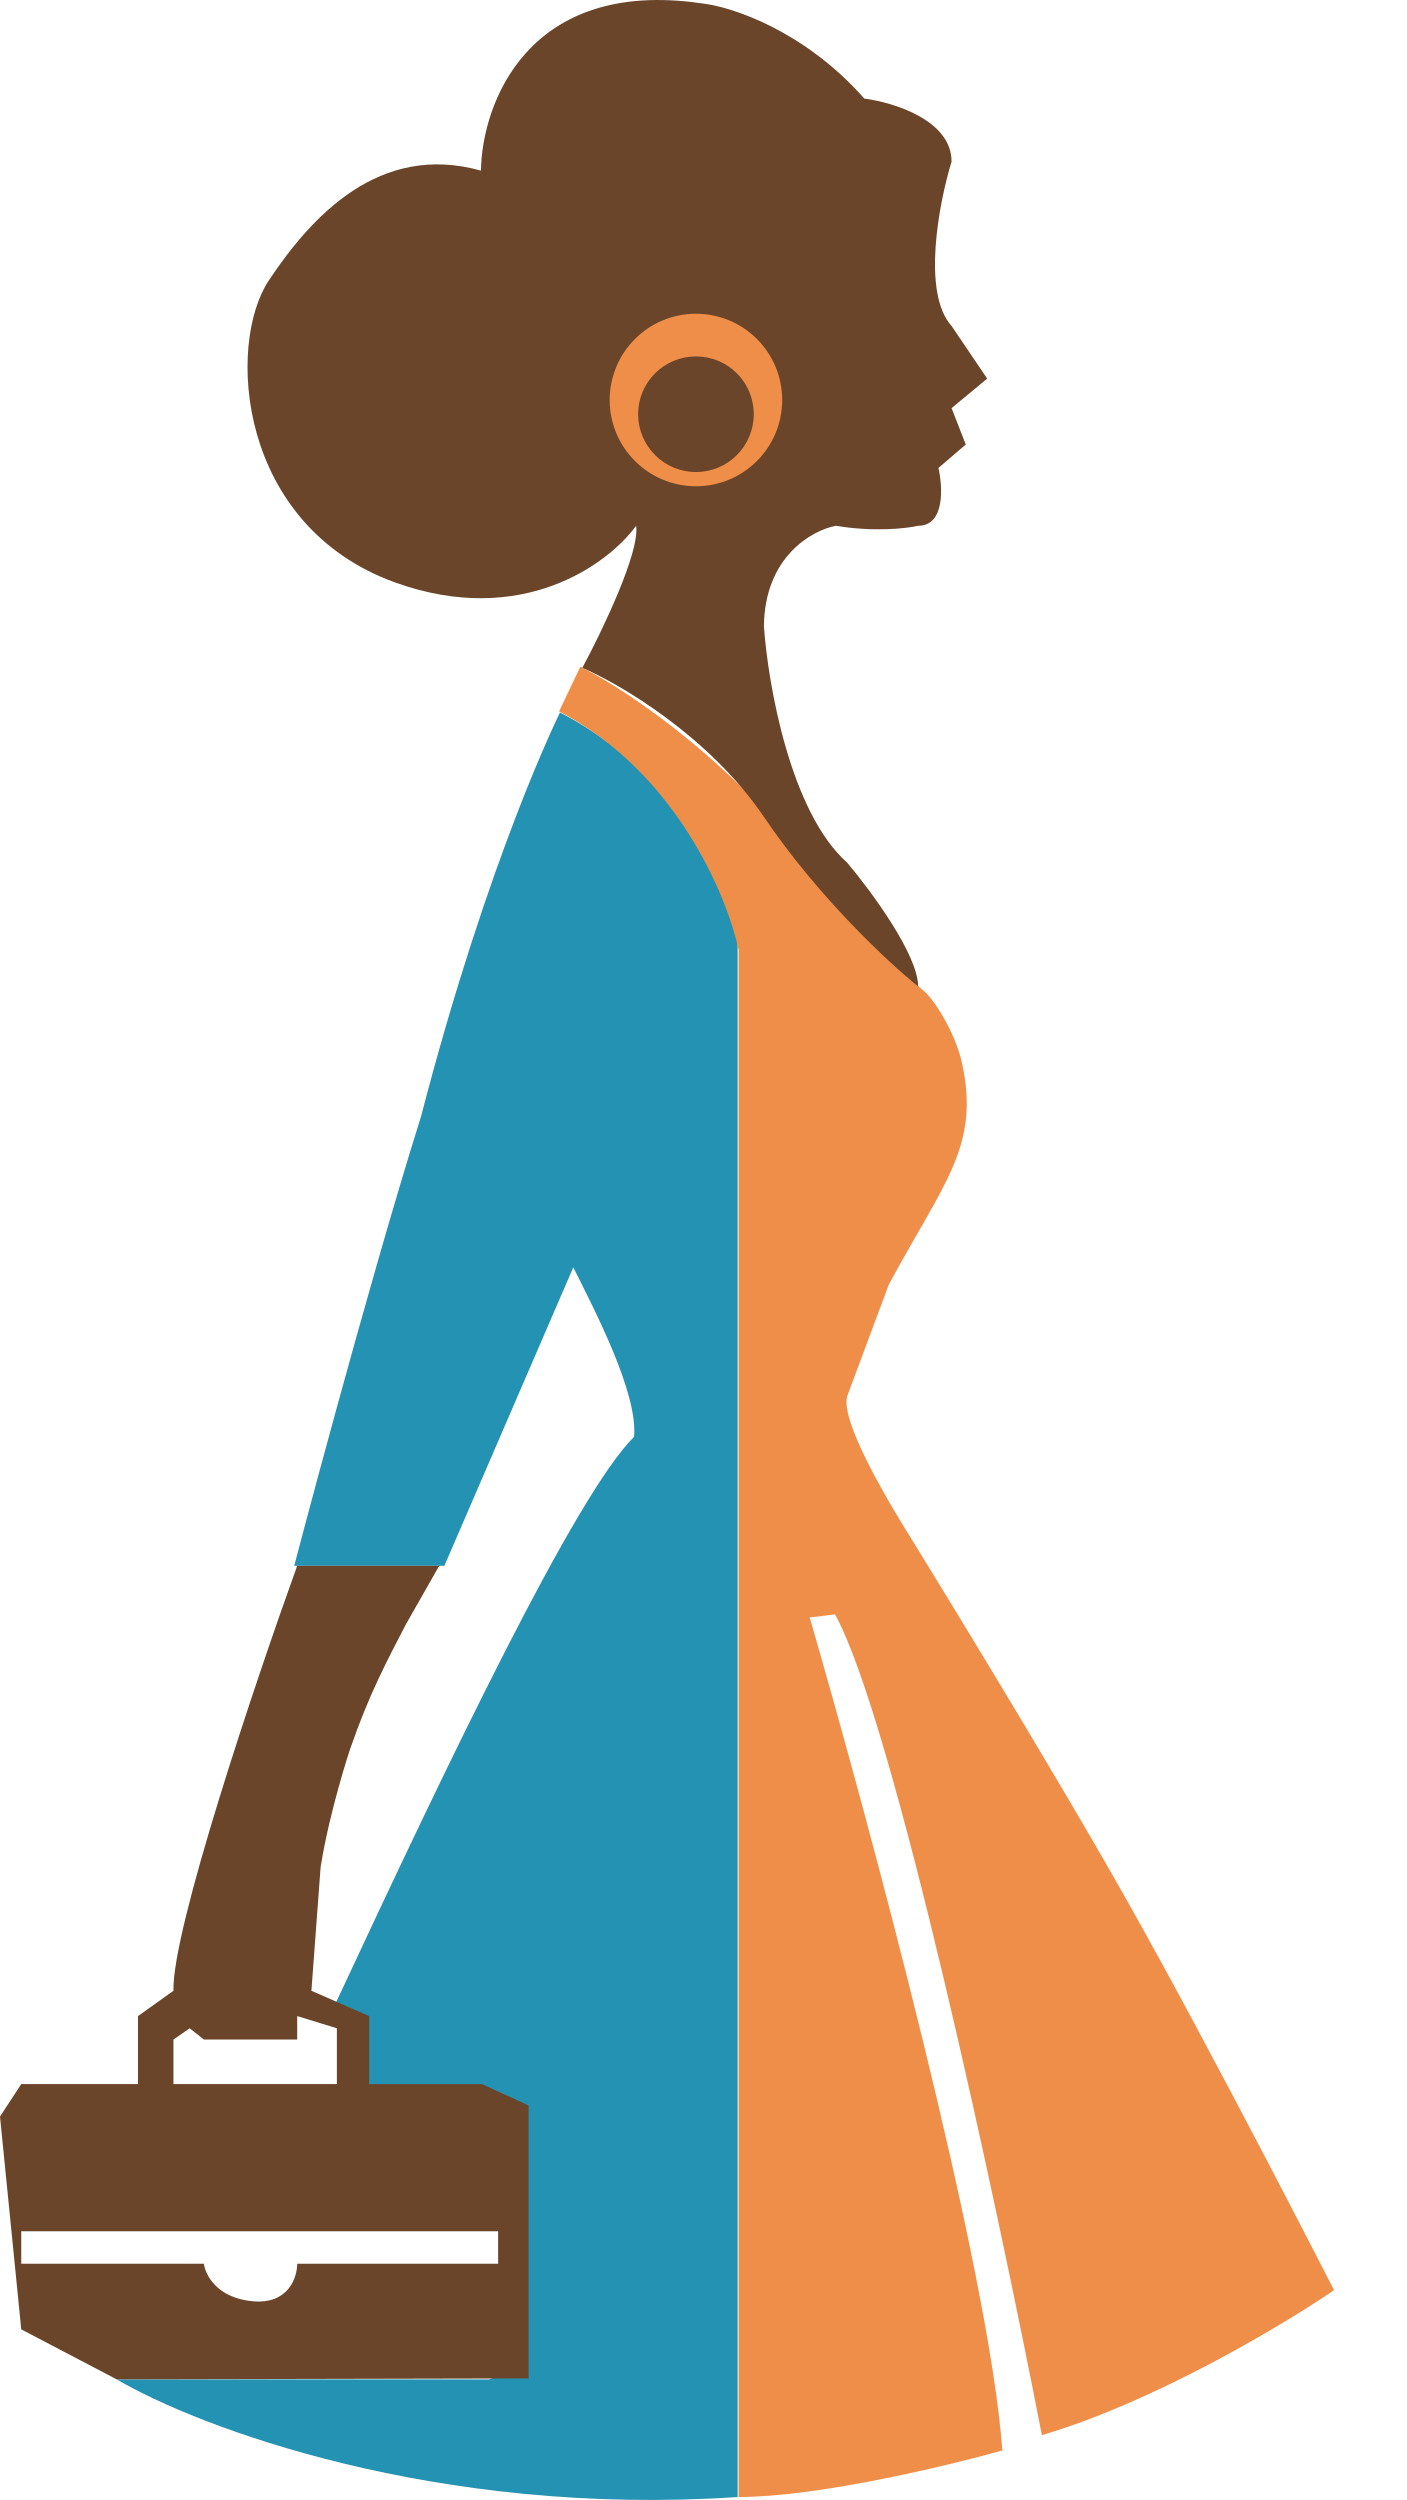
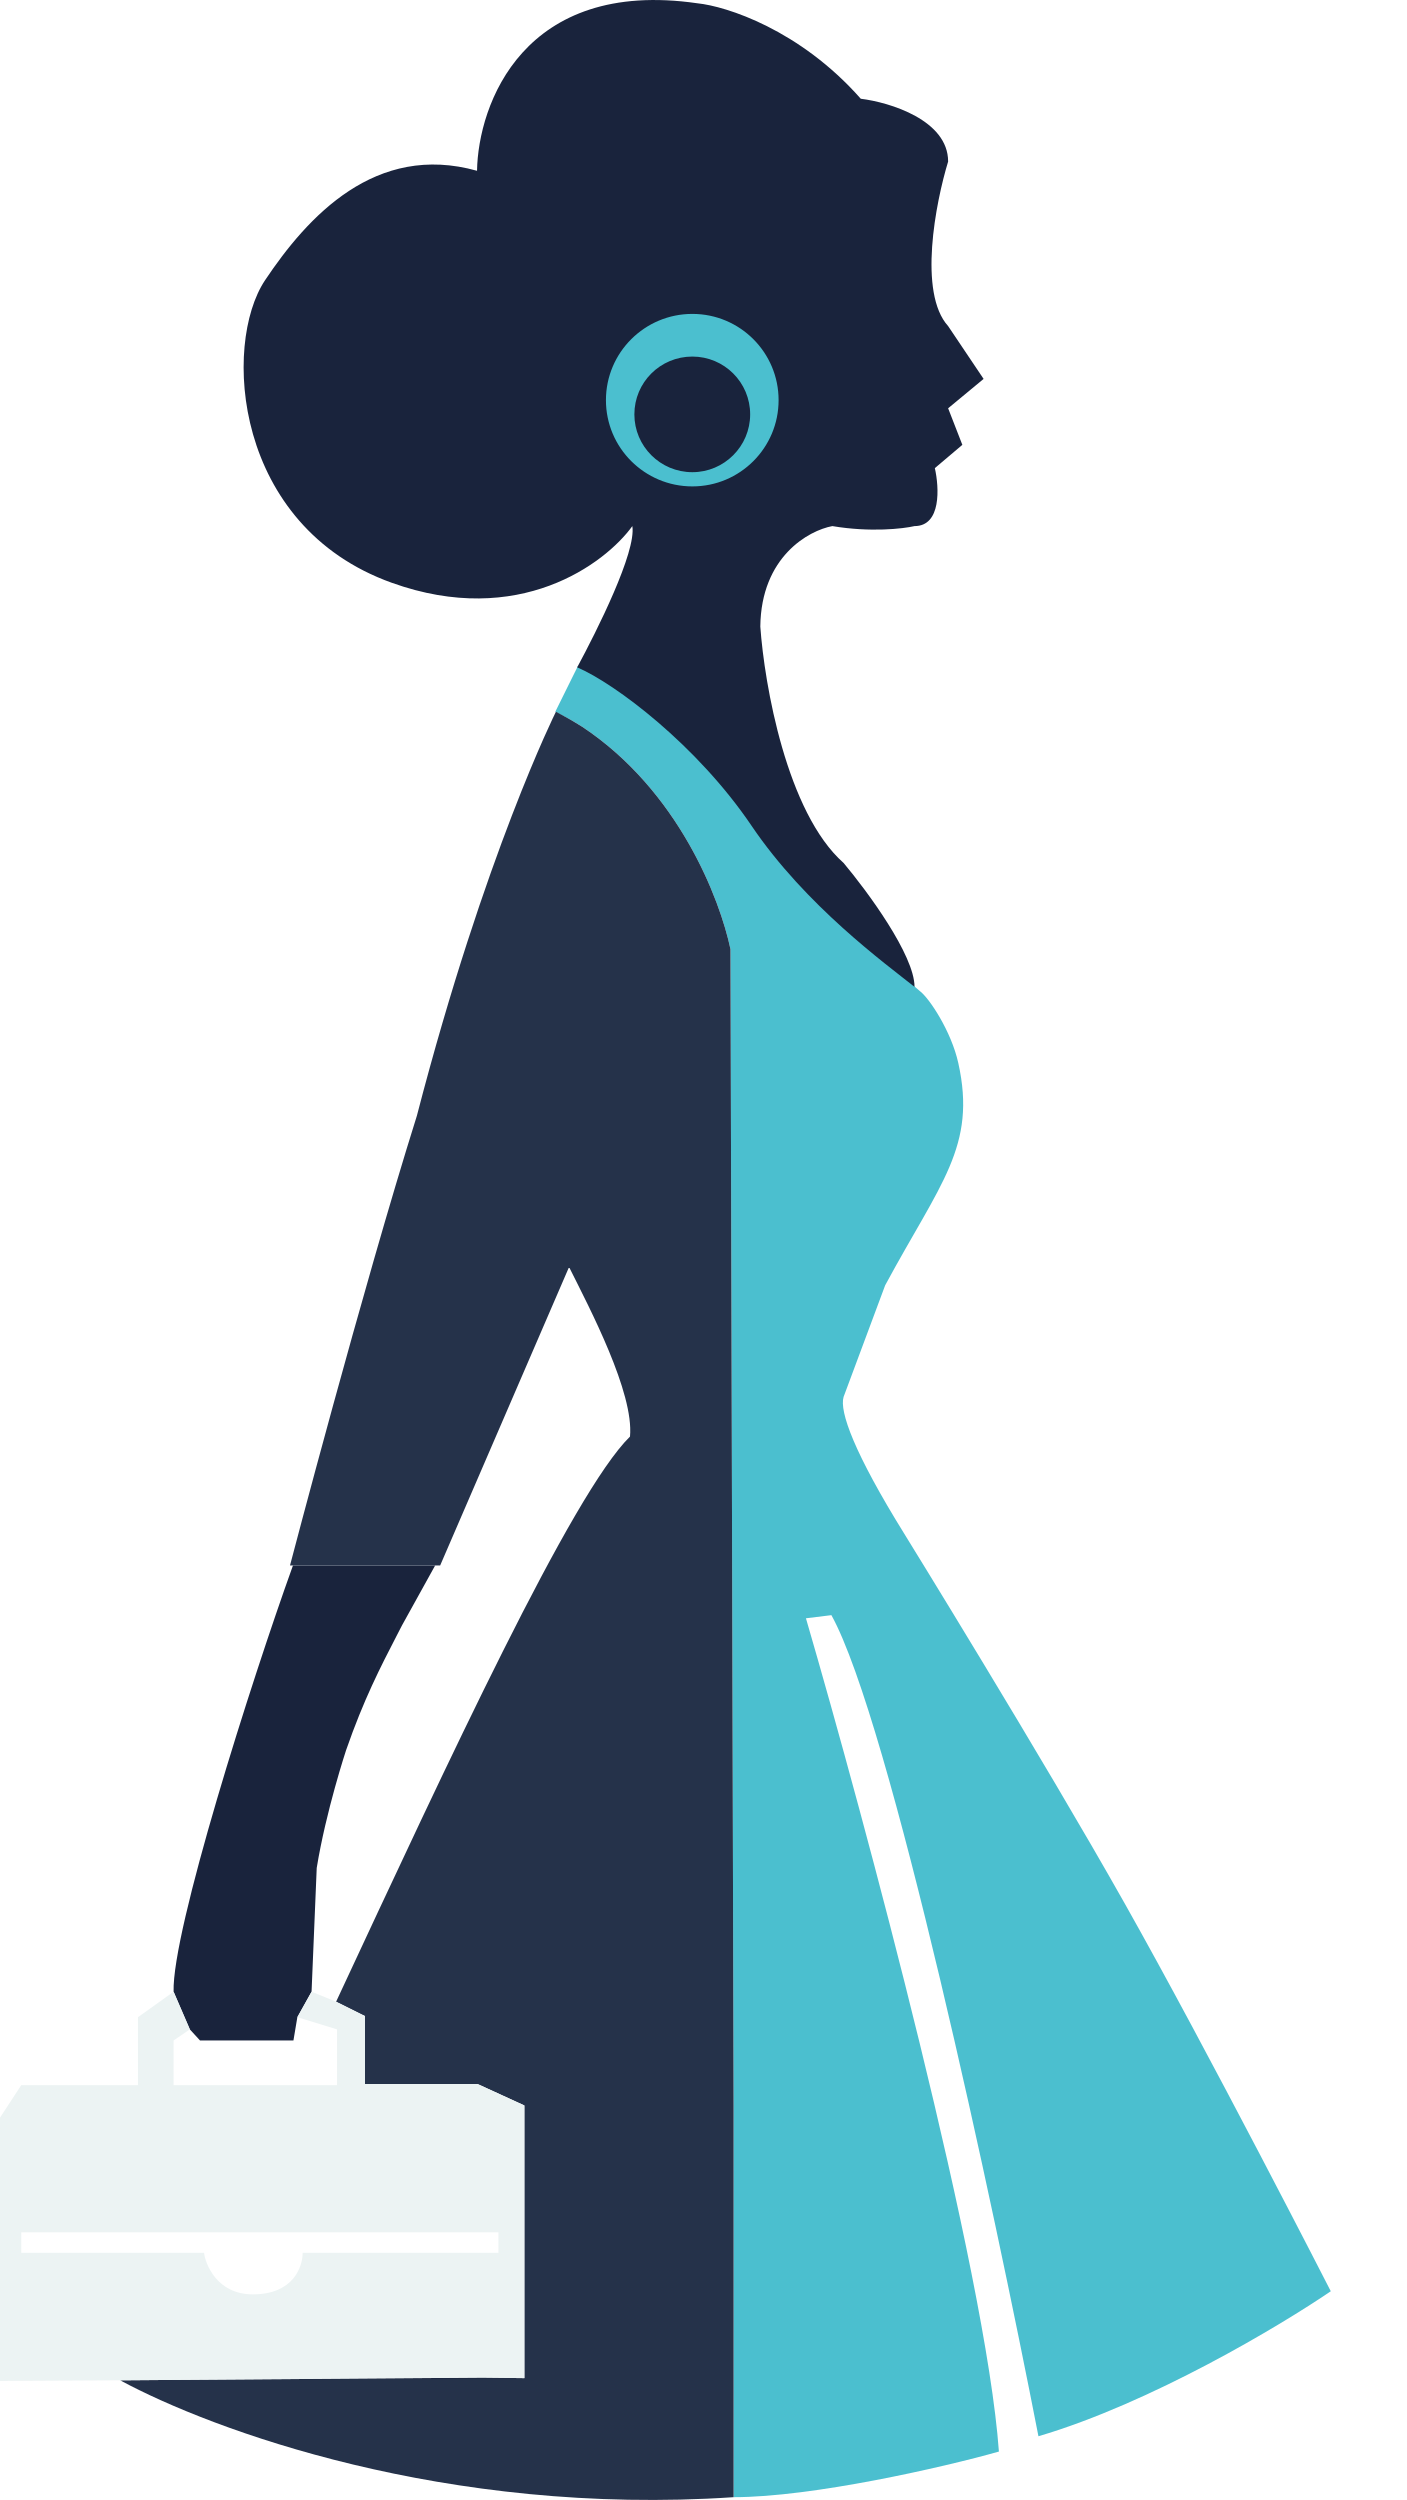
<svg xmlns="http://www.w3.org/2000/svg" width="9" height="16" viewBox="0 0 9 16" fill="none">
-   <path d="M2.844 10.021H1.883C1.883 10.021 2.345 8.258 2.695 7.144C3.13 5.469 3.584 4.56 3.584 4.56C4.353 4.954 4.662 5.702 4.721 6.027V15.981C2.788 16.111 1.266 15.533 0.747 15.228H3.13C3.265 15.187 3.329 15.059 3.344 15.001V14.468L3.311 14.377L3.344 14.28V13.507L3.136 13.475L2.318 13.384V12.962C2.297 12.842 2.195 12.839 2.149 12.819C2.866 11.28 3.688 9.559 4.058 9.196C4.084 8.915 3.803 8.38 3.669 8.111L2.844 10.021Z" fill="#2392B3" />
-   <path d="M3.714 4.267L3.578 4.553C4.321 4.938 4.653 5.731 4.727 6.079V15.981C5.231 15.981 6.062 15.782 6.415 15.683C6.332 14.524 5.558 11.646 5.182 10.352L5.344 10.332C5.718 11.008 6.383 14.116 6.668 15.585C7.391 15.372 8.216 14.877 8.538 14.657C8.538 14.657 7.759 13.132 7.22 12.176C6.693 11.24 5.811 9.813 5.811 9.813C5.489 9.293 5.394 9.029 5.422 8.936L5.688 8.222C6.041 7.567 6.275 7.334 6.156 6.8C6.11 6.597 5.969 6.384 5.909 6.339C5.748 6.204 5.435 5.867 5.298 5.683C4.748 4.904 4.013 4.415 3.714 4.267Z" fill="#EF8E48" />
-   <path d="M4.071 3.365C4.097 3.531 3.853 4.04 3.727 4.274C3.969 4.378 4.541 4.714 4.889 5.228C5.237 5.743 5.692 6.166 5.876 6.313C5.876 6.11 5.573 5.7 5.422 5.521C5.058 5.199 4.915 4.378 4.889 4.008C4.894 3.561 5.199 3.393 5.35 3.365C5.594 3.406 5.803 3.382 5.876 3.365C6.048 3.365 6.034 3.118 6.006 2.995L6.181 2.845L6.09 2.612L6.318 2.423L6.09 2.086C5.898 1.873 6.01 1.296 6.09 1.034C6.09 0.769 5.718 0.655 5.532 0.631C5.142 0.19 4.673 0.04 4.487 0.021C3.375 -0.14 3.084 0.668 3.078 1.092C2.428 0.91 1.993 1.385 1.721 1.794C1.448 2.203 1.519 3.365 2.532 3.729C3.343 4.019 3.896 3.607 4.071 3.365Z" fill="#6B452A" />
-   <path fill-rule="evenodd" clip-rule="evenodd" d="M1.902 10.021C1.634 10.765 1.1 12.352 1.11 12.741L0.883 12.903V13.338H0.136L0 13.546L0.136 14.908L0.747 15.228L3.383 15.222V13.475L3.084 13.338H2.363V12.903L1.993 12.741L2.052 11.949C2.11 11.585 2.24 11.196 2.24 11.196C2.363 10.839 2.48 10.624 2.597 10.397L2.811 10.021H1.902ZM1.11 13.053V13.338H2.156V12.981L1.902 12.903V13.053H1.305L1.214 12.981L1.11 13.053ZM0.136 14.488V14.28H3.188V14.488H1.902C1.902 14.577 1.845 14.749 1.617 14.728C1.388 14.707 1.314 14.559 1.305 14.488H0.136Z" fill="#6B452A" />
-   <path fill-rule="evenodd" clip-rule="evenodd" d="M4.454 3.112C4.759 3.112 5.006 2.865 5.006 2.56C5.006 2.255 4.759 2.008 4.454 2.008C4.149 2.008 3.902 2.255 3.902 2.56C3.902 2.865 4.149 3.112 4.454 3.112ZM4.454 3.021C4.659 3.021 4.824 2.855 4.824 2.651C4.824 2.446 4.659 2.281 4.454 2.281C4.25 2.281 4.084 2.446 4.084 2.651C4.084 2.855 4.25 3.021 4.454 3.021Z" fill="#EF8E48" />
+   <path d="M3.699 4.262L3.554 4.555C3.615 4.587 3.671 4.615 3.727 4.652C4.344 5.062 4.608 5.756 4.675 6.075L4.695 13.474V15.982C5.199 15.982 6.04 15.79 6.393 15.69C6.309 14.531 5.535 11.651 5.158 10.357L5.321 10.337C5.695 11.013 6.36 14.122 6.646 15.592C7.368 15.379 8.194 14.884 8.517 14.664C8.517 14.664 7.737 13.138 7.198 12.182C6.67 11.245 5.788 9.817 5.788 9.817C5.466 9.298 5.371 9.033 5.399 8.94L5.665 8.226C6.018 7.571 6.252 7.337 6.133 6.803C6.088 6.6 5.947 6.387 5.886 6.342C5.725 6.207 5.412 5.87 5.275 5.686C4.724 4.906 3.998 4.41 3.699 4.262Z" fill="#4BBFCF" />
+   <path d="M4.047 3.367C4.073 3.533 3.82 4.037 3.694 4.271C3.937 4.375 4.462 4.77 4.81 5.285C5.158 5.799 5.669 6.169 5.853 6.316C5.853 6.113 5.55 5.703 5.399 5.523C5.035 5.201 4.892 4.38 4.866 4.01C4.871 3.563 5.176 3.395 5.327 3.367C5.571 3.408 5.78 3.384 5.853 3.367C6.025 3.367 6.011 3.12 5.983 2.996L6.159 2.847L6.068 2.613L6.295 2.425L6.068 2.087C5.875 1.874 5.988 1.296 6.068 1.034C6.068 0.769 5.695 0.655 5.509 0.632C5.119 0.19 4.649 0.04 4.463 0.021C3.351 -0.14 3.06 0.668 3.053 1.093C2.404 0.911 1.969 1.385 1.696 1.794C1.423 2.204 1.494 3.367 2.508 3.73C3.319 4.021 3.872 3.609 4.047 3.367Z" fill="#19233C" />
+   <path fill-rule="evenodd" clip-rule="evenodd" d="M4.431 3.113C4.736 3.113 4.983 2.866 4.983 2.561C4.983 2.256 4.736 2.009 4.431 2.009C4.126 2.009 3.878 2.256 3.878 2.561C3.878 2.866 4.126 3.113 4.431 3.113ZM4.431 3.022C4.635 3.022 4.801 2.856 4.801 2.652C4.801 2.447 4.635 2.282 4.431 2.282C4.226 2.282 4.06 2.447 4.06 2.652C4.06 2.856 4.226 3.022 4.431 3.022Z" fill="#4BBFCF" />
+   <path fill-rule="evenodd" clip-rule="evenodd" d="M1.111 12.747C1.1 12.357 1.607 10.764 1.875 10.019H2.785L2.573 10.402C2.562 10.423 2.552 10.443 2.541 10.464C2.435 10.669 2.328 10.876 2.215 11.201C2.215 11.201 2.086 11.591 2.027 11.955L1.994 12.747L1.903 12.91L1.878 13.059H1.28L1.215 12.988L1.111 12.747Z" fill="#19233C" />
+   <path d="M1.856 10.019L1.875 10.019H2.785L2.817 10.019L3.642 8.109C3.776 8.377 4.058 8.913 4.032 9.194C3.662 9.557 2.868 11.273 2.151 12.811L2.336 12.903V13.338H3.057L3.356 13.475V14.348V15.181V15.22V15.22C3.356 15.22 3.356 15.22 3.356 15.22C3.344 15.22 3.089 15.217 3.089 15.217L0.769 15.234C1.354 15.55 2.851 16.106 4.695 15.982V13.474L4.675 6.075C4.608 5.756 4.344 5.062 3.727 4.652C3.673 4.618 3.617 4.586 3.558 4.555C3.558 4.555 3.103 5.465 2.668 7.141C2.318 8.255 1.856 10.019 1.856 10.019Z" fill="#25324A" />
+   <path fill-rule="evenodd" clip-rule="evenodd" d="M3.356 15.22C3.344 15.22 3.089 15.217 3.089 15.217L0.769 15.234L3.356 15.22Z" fill="#19233C" />
+   <path fill-rule="evenodd" clip-rule="evenodd" d="M0.769 15.234L3.089 15.217C3.089 15.217 3.344 15.22 3.356 15.22C3.341 15.22 3.351 15.22 3.356 15.22V15.181V14.348V13.475L3.057 13.338H2.336V12.903L2.151 12.811L1.994 12.747L1.903 12.91L2.157 12.988V13.345H1.111V13.059L1.215 12.988L1.111 12.747L0.883 12.91V13.345H0.136L0 13.553V15.238L0.769 15.234ZM0.136 14.418V14.287H3.19V14.418H1.937C1.937 14.507 1.878 14.684 1.618 14.684C1.388 14.684 1.314 14.489 1.306 14.418H0.136Z" fill="#ECF3F3" />
</svg>
